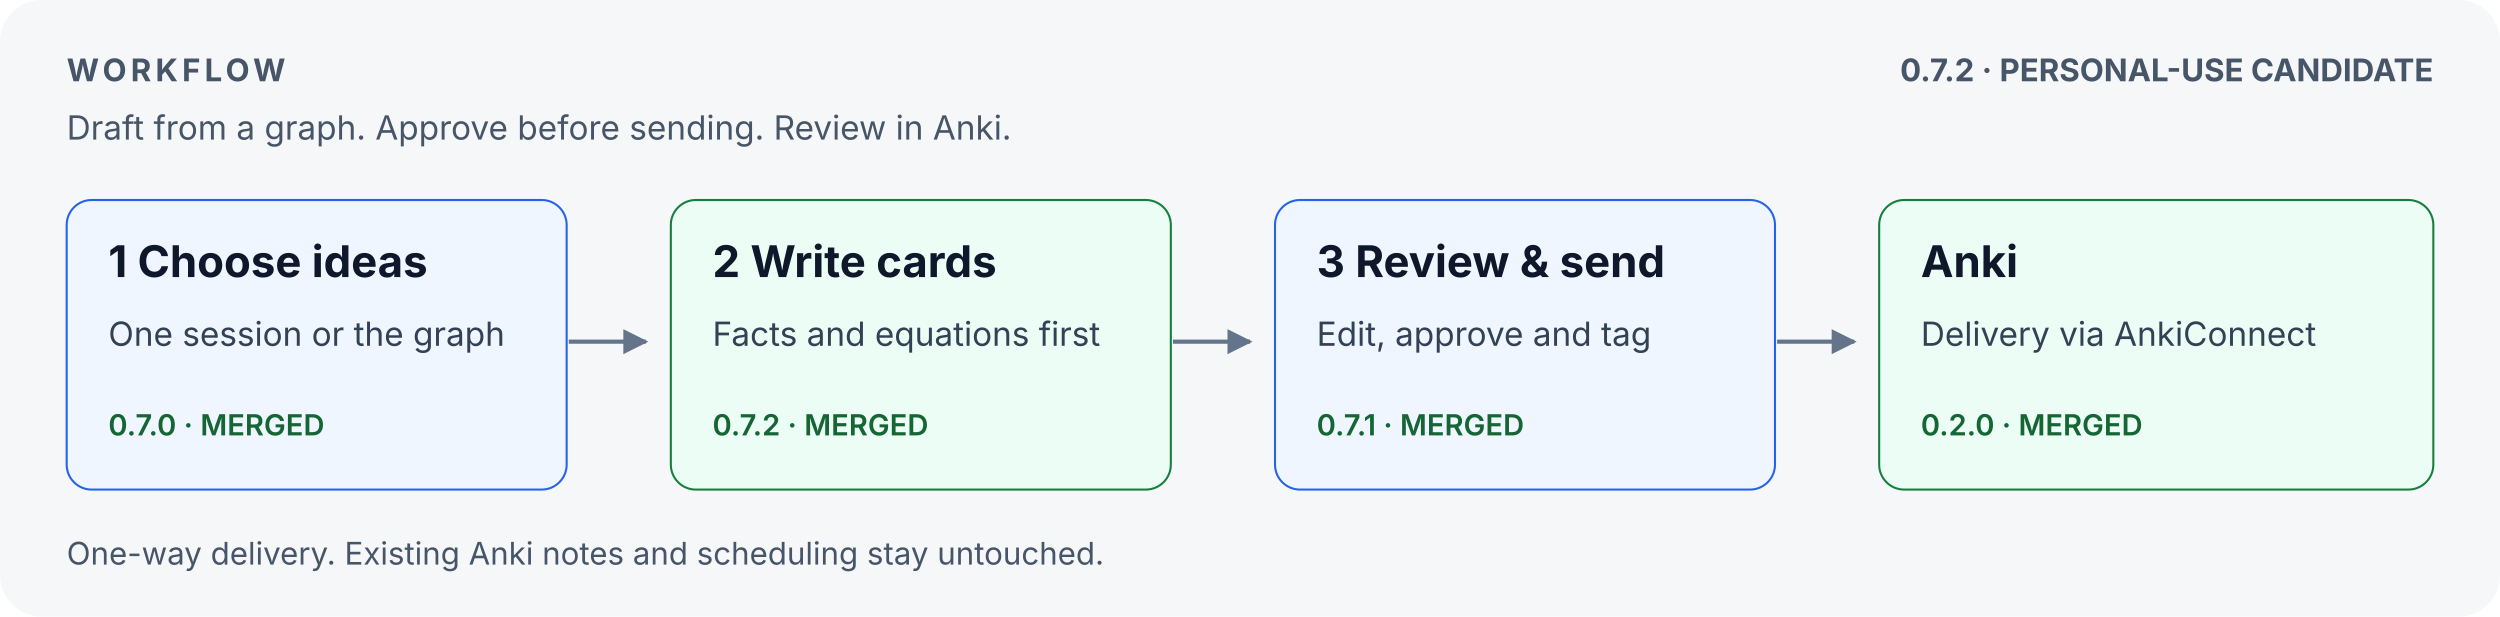
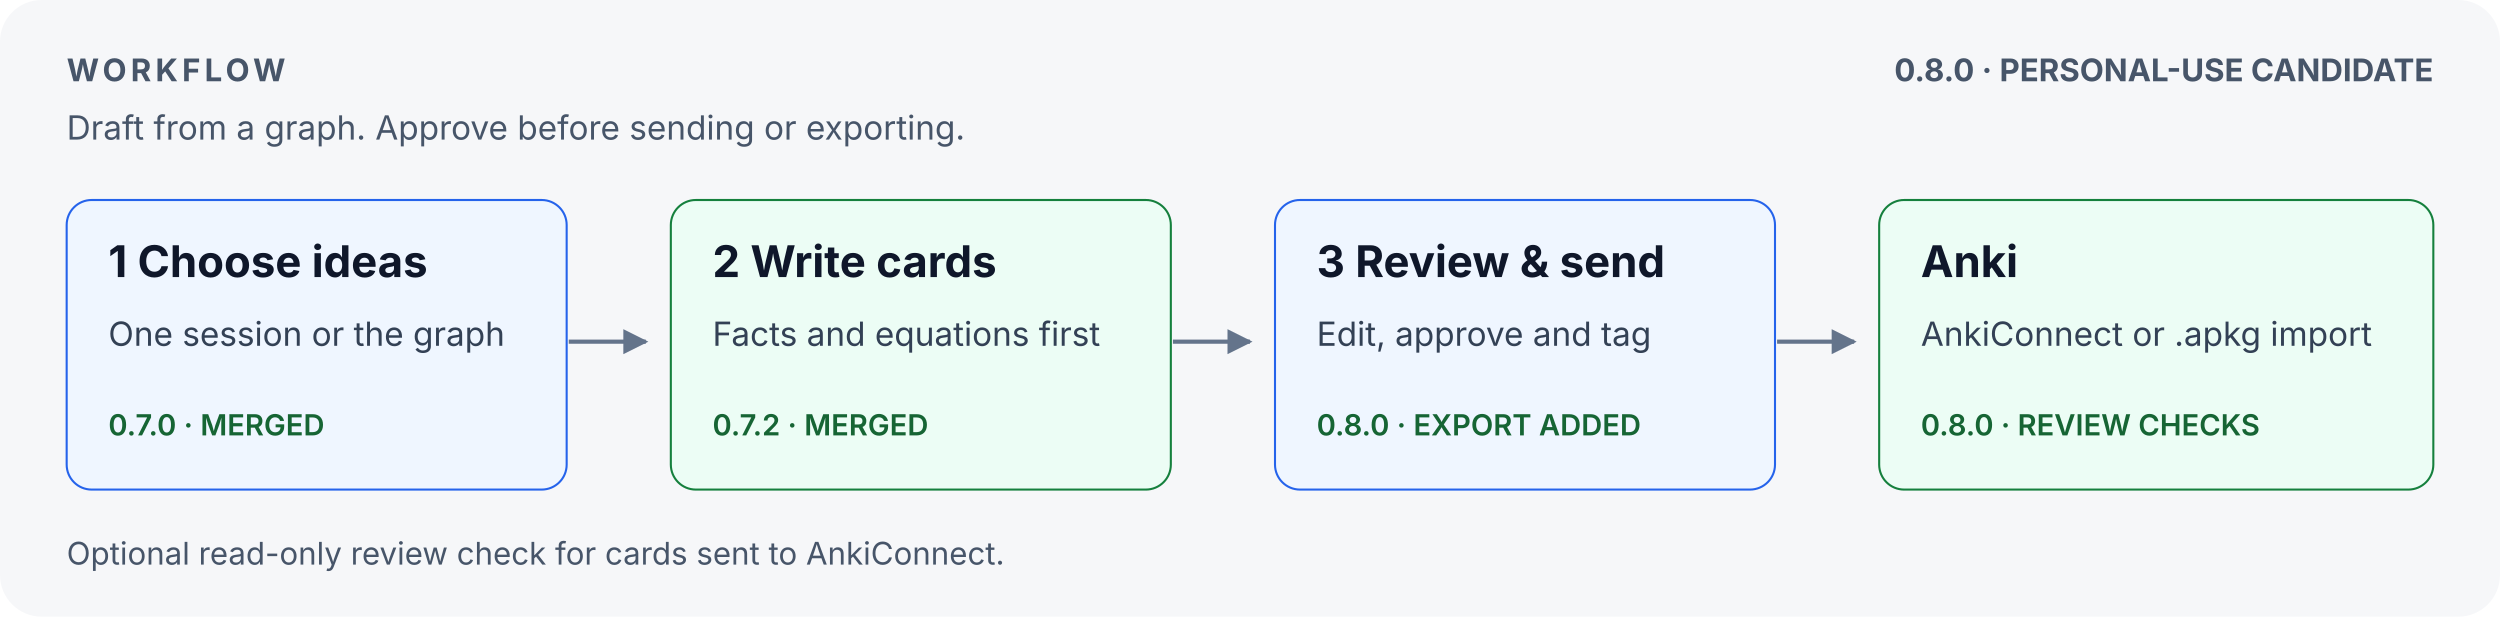
<svg xmlns="http://www.w3.org/2000/svg" width="1200" height="296" viewBox="0 0 1200 296" role="img" aria-labelledby="title description">
  <defs>
    <marker id="arrow" viewBox="0 0 10 10" refX="9" refY="5" markerWidth="6" markerHeight="6" orient="auto-start-reverse">
      <path d="M 0 0 L 10 5 L 0 10 z" fill="#64748b" />
    </marker>
  </defs>
  <rect width="1200" height="296" rx="20" fill="#f6f7f9" />
  <g font-family="-apple-system, BlinkMacSystemFont, 'Segoe UI', sans-serif">
    <text x="32" y="39" font-size="15" font-weight="700" letter-spacing="2" fill="#475569">WORKFLOW</text>
-     <text x="32" y="67" font-size="16" fill="#475569">Draft from a graph. Approve before sending. Review in Anki.</text>
-     <text x="1168" y="39" text-anchor="end" font-size="15" font-weight="700" fill="#475569">0.7.2 · PERSONAL-USE CANDIDATE</text>
+     <text x="32" y="67" font-size="16" fill="#475569">Draft from a graph. Approve before sending or exporting.</text>
+     <text x="1168" y="39" text-anchor="end" font-size="15" font-weight="700" fill="#475569">0.8.0 · PERSONAL-USE CANDIDATE</text>
    <g fill="none" stroke="#64748b" stroke-width="2" marker-end="url(#arrow)">
      <path d="M 273 164 H 310" />
      <path d="M 563 164 H 600" />
      <path d="M 853 164 H 890" />
    </g>
    <rect x="32" y="96" width="240" height="139" rx="12" fill="#eff6ff" stroke="#2563eb" />
    <rect x="322" y="96" width="240" height="139" rx="12" fill="#ecfdf5" stroke="#15803d" />
    <rect x="612" y="96" width="240" height="139" rx="12" fill="#eff6ff" stroke="#2563eb" />
    <rect x="902" y="96" width="266" height="139" rx="12" fill="#ecfdf5" stroke="#15803d" />
    <g font-size="21" font-weight="650" fill="#0f172a">
      <text x="52" y="133">1 Choose ideas</text>
      <text x="342" y="133">2 Write cards</text>
      <text x="632" y="133">3 Review &amp; send</text>
      <text x="922" y="133">Anki</text>
    </g>
    <g font-size="16" fill="#334155">
      <text x="52" y="166">One session or the graph</text>
      <text x="342" y="166">Facts and equations first</text>
      <text x="632" y="166">Edit, approve and tag</text>
-       <text x="922" y="166">Delivery via AnkiConnect</text>
+       <text x="922" y="166">AnkiConnect or .apkg import</text>
    </g>
    <g font-size="14" font-weight="600">
      <text x="52" y="209" fill="#166534">0.7.0 · MERGED</text>
      <text x="342" y="209" fill="#166534">0.7.2 · MERGED</text>
-       <text x="632" y="209" fill="#166534">0.7.1 · MERGED</text>
-       <text x="922" y="209" fill="#166534">0.2.0 · MERGED</text>
+       <text x="632" y="209" fill="#166534">0.8.0 · EXPORT ADDED</text>
+       <text x="922" y="209" fill="#166534">0.8.0 · REVIEW CHECKS</text>
    </g>
-     <text x="32" y="271" font-size="15" fill="#475569">One-way delivery. Existing Anki notes and scheduling stay untouched.</text>
+     <text x="32" y="271" font-size="15" fill="#475569">Optional read-only review check for cards sent to AnkiConnect.</text>
  </g>
</svg>
